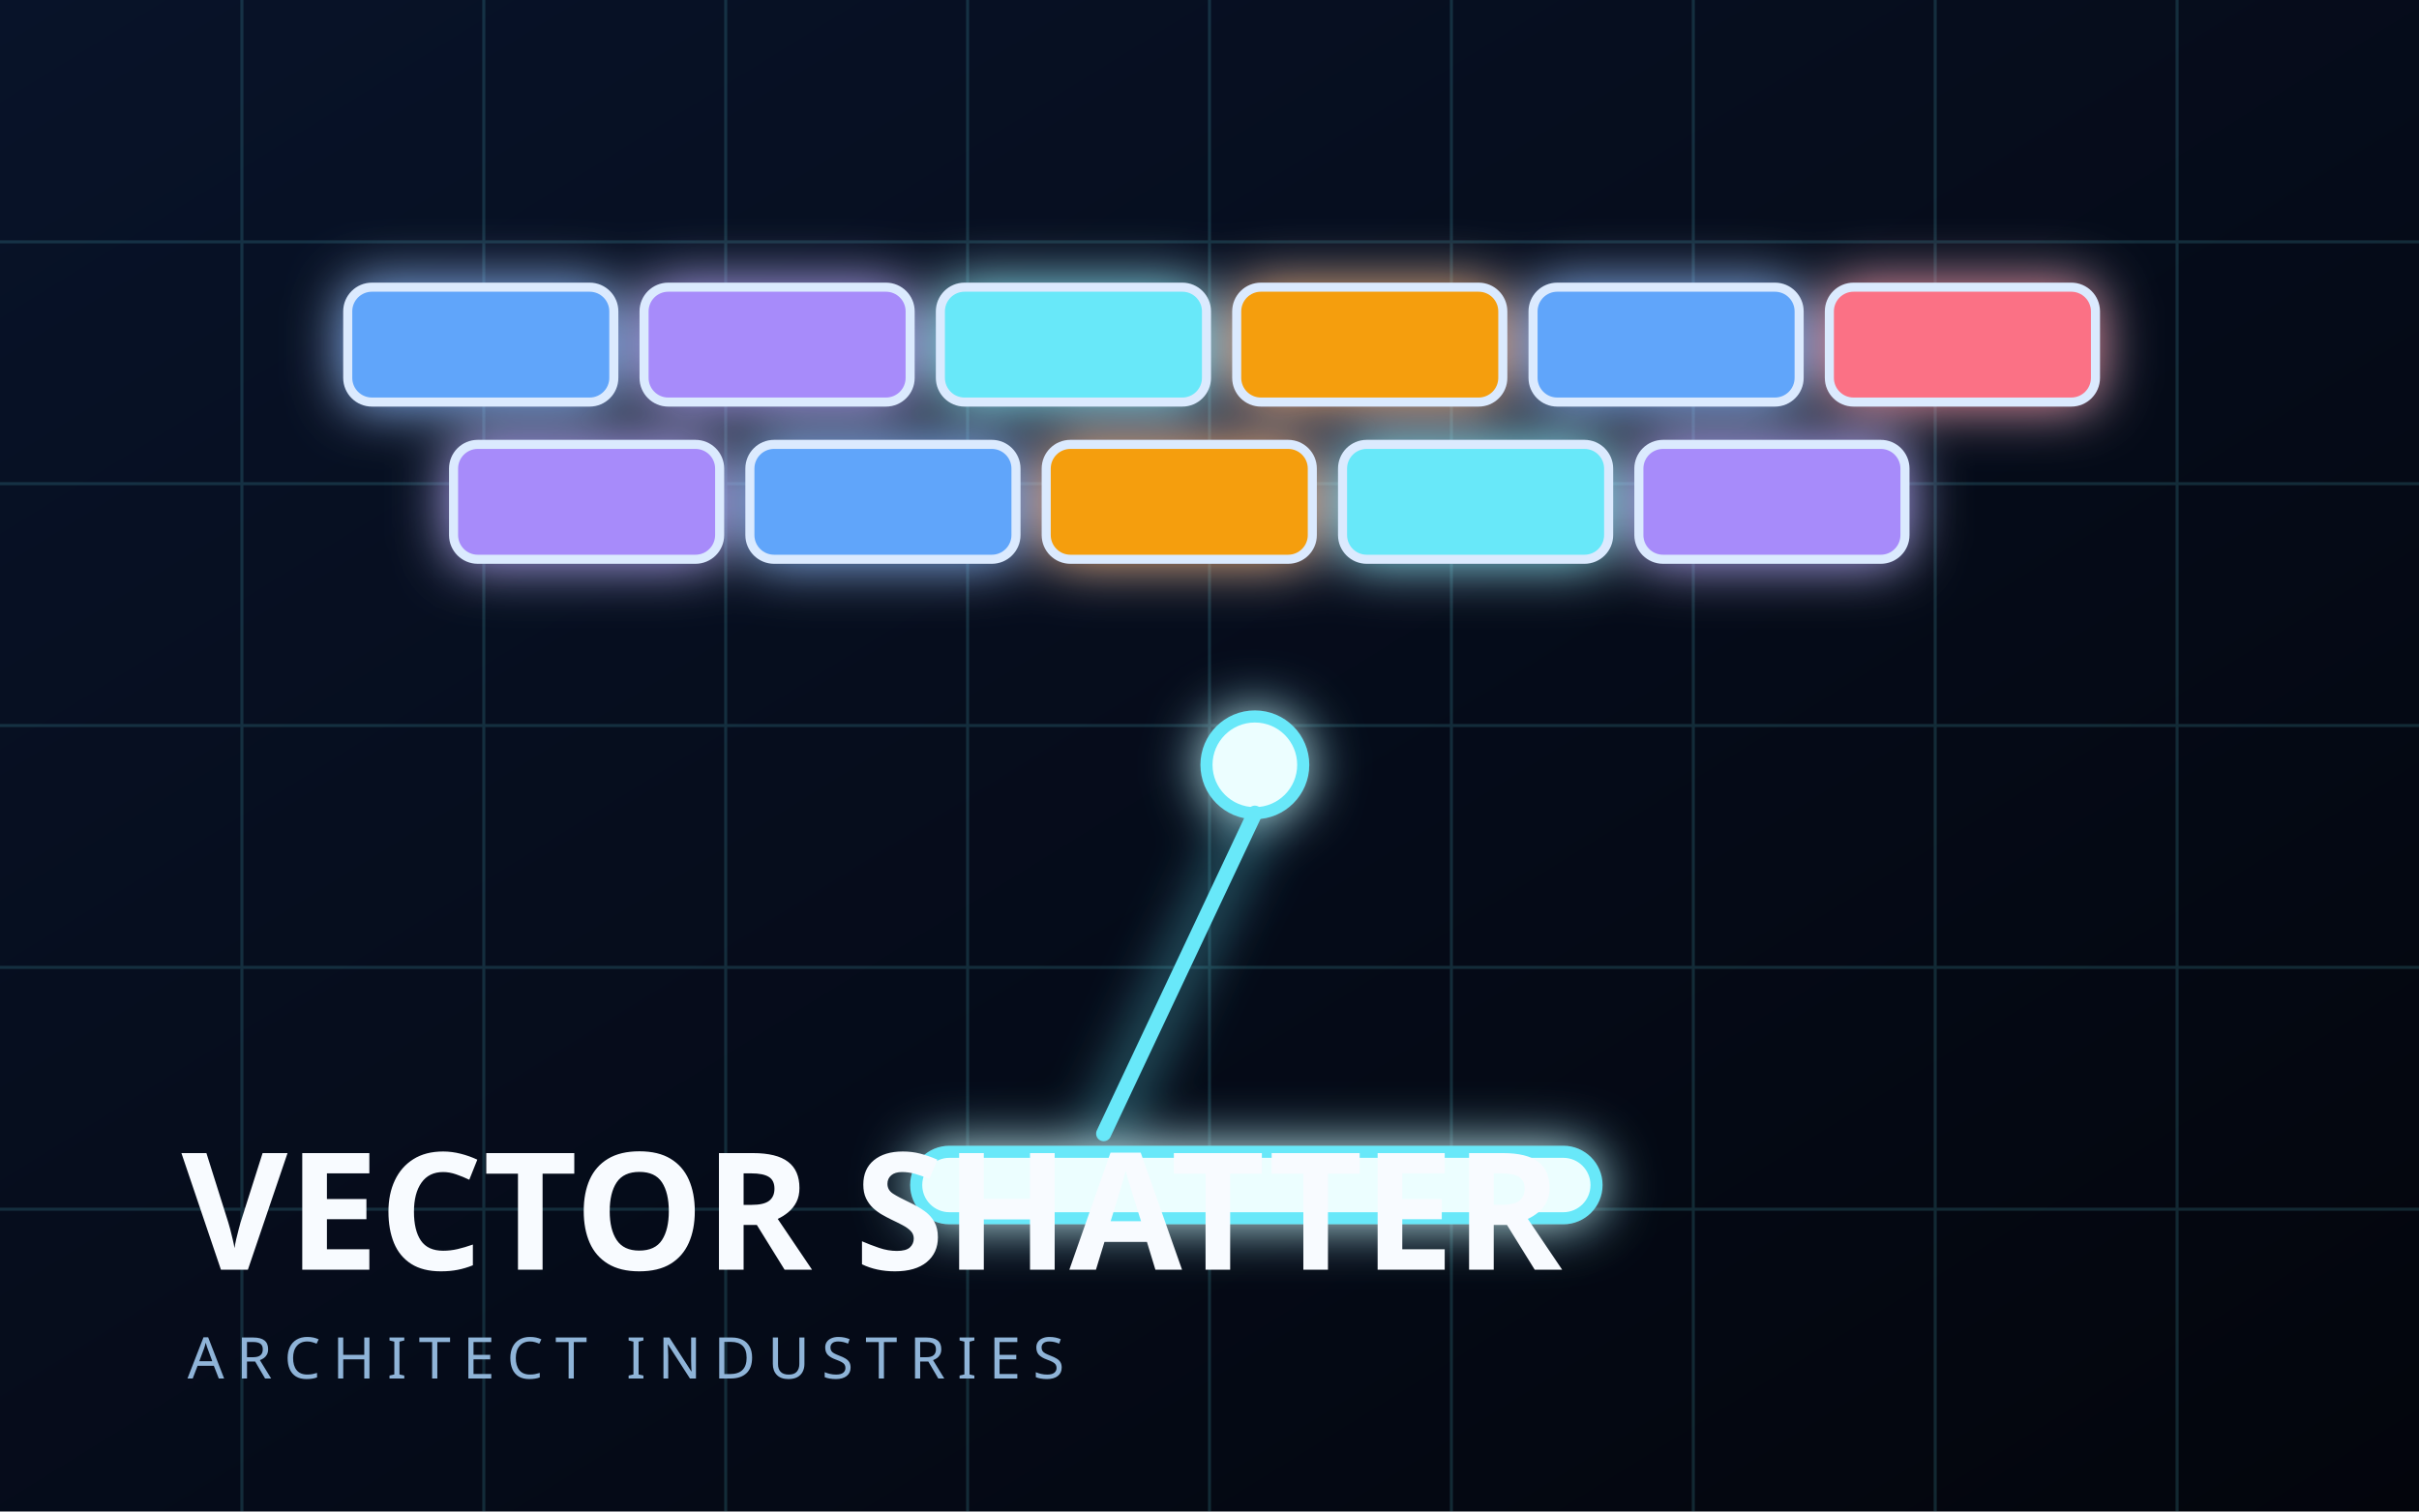
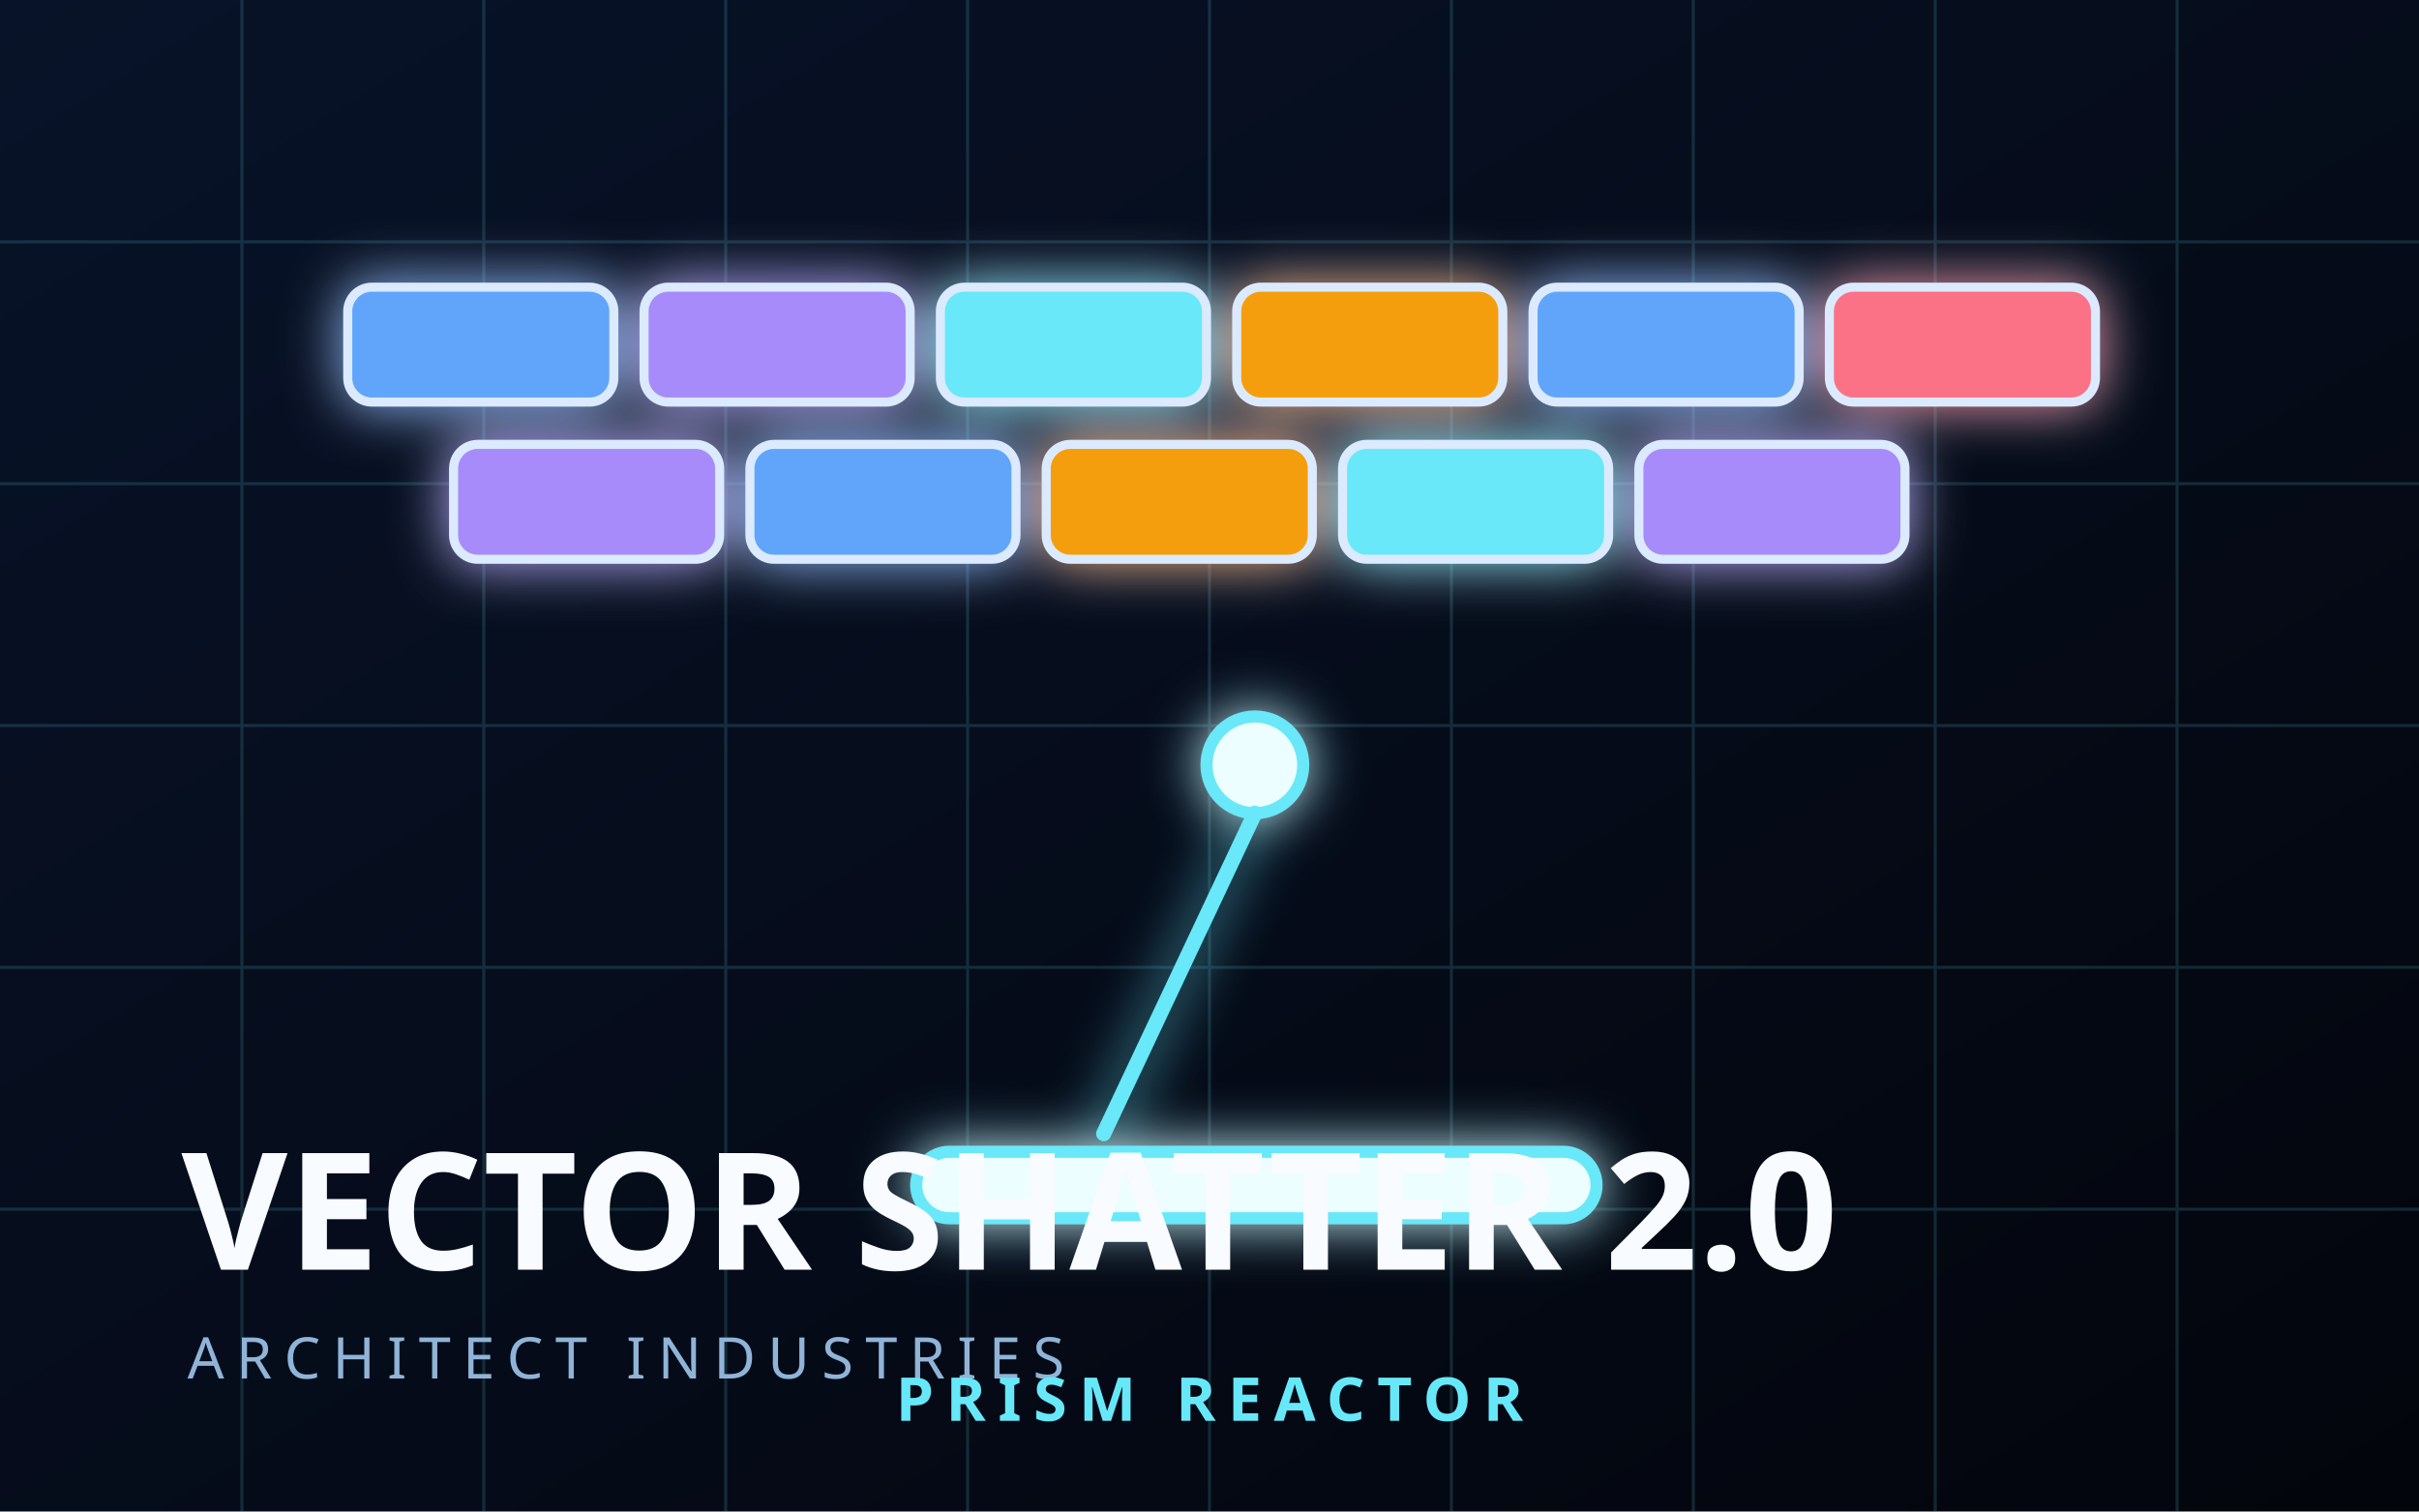
<svg xmlns="http://www.w3.org/2000/svg" viewBox="0 0 800 500" role="img" aria-labelledby="t d">
  <defs>
    <linearGradient id="bg" x1="0" y1="0" x2="1" y2="1">
      <stop stop-color="#081329" />
      <stop offset="1" stop-color="#03050c" />
    </linearGradient>
    <filter id="glow">
      <feGaussianBlur stdDeviation="9" result="b" />
      <feMerge>
        <feMergeNode in="b" />
        <feMergeNode in="SourceGraphic" />
      </feMerge>
    </filter>
  </defs>
  <rect width="800" height="500" fill="url(#bg)" />
  <g opacity=".15" stroke="#67e8f9">
    <path d="M0 80h800M0 160h800M0 240h800M0 320h800M0 400h800" />
    <path d="M80 0v500M160 0v500M240 0v500M320 0v500M400 0v500M480 0v500M560 0v500M640 0v500M720 0v500" />
  </g>
  <g transform="translate(115 95)" filter="url(#glow)">
    <g stroke="#dbeafe" stroke-width="3">
      <rect x="0" y="0" width="88" height="38" rx="8" fill="#60a5fa" />
      <rect x="98" y="0" width="88" height="38" rx="8" fill="#a78bfa" />
      <rect x="196" y="0" width="88" height="38" rx="8" fill="#67e8f9" />
      <rect x="294" y="0" width="88" height="38" rx="8" fill="#f59e0b" />
      <rect x="392" y="0" width="88" height="38" rx="8" fill="#60a5fa" />
      <rect x="490" y="0" width="88" height="38" rx="8" fill="#fb7185" />
      <rect x="35" y="52" width="88" height="38" rx="8" fill="#a78bfa" />
      <rect x="133" y="52" width="88" height="38" rx="8" fill="#60a5fa" />
      <rect x="231" y="52" width="88" height="38" rx="8" fill="#f59e0b" />
      <rect x="329" y="52" width="88" height="38" rx="8" fill="#67e8f9" />
      <rect x="427" y="52" width="88" height="38" rx="8" fill="#a78bfa" />
    </g>
    <circle cx="300" cy="158" r="16" fill="#ecfeff" stroke="#67e8f9" stroke-width="4" />
    <path d="M300 174 250 280" stroke="#67e8f9" stroke-width="5" stroke-linecap="round" />
    <rect x="188" y="286" width="225" height="22" rx="11" fill="#ecfeff" stroke="#67e8f9" stroke-width="4" />
  </g>
-   <text x="60" y="420" fill="#f8fbff" font-family="system-ui,Segoe UI,sans-serif" font-weight="800" font-size="54">VECTOR SHATTER</text>
+   <text x="60" y="420" fill="#f8fbff" font-family="system-ui,Segoe UI,sans-serif" font-weight="800" font-size="54">VECTOR SHATTER 2.0</text>
  <text x="62" y="456" fill="#8fb4d8" font-family="system-ui,Segoe UI,sans-serif" font-size="19" letter-spacing="4">ARCHITECT INDUSTRIES</text>
+   <text x="400" y="470" text-anchor="middle" fill="#67e8f9" font-family="system-ui,sans-serif" font-size="20" font-weight="800" letter-spacing="4">PRISM REACTOR</text>
</svg>
